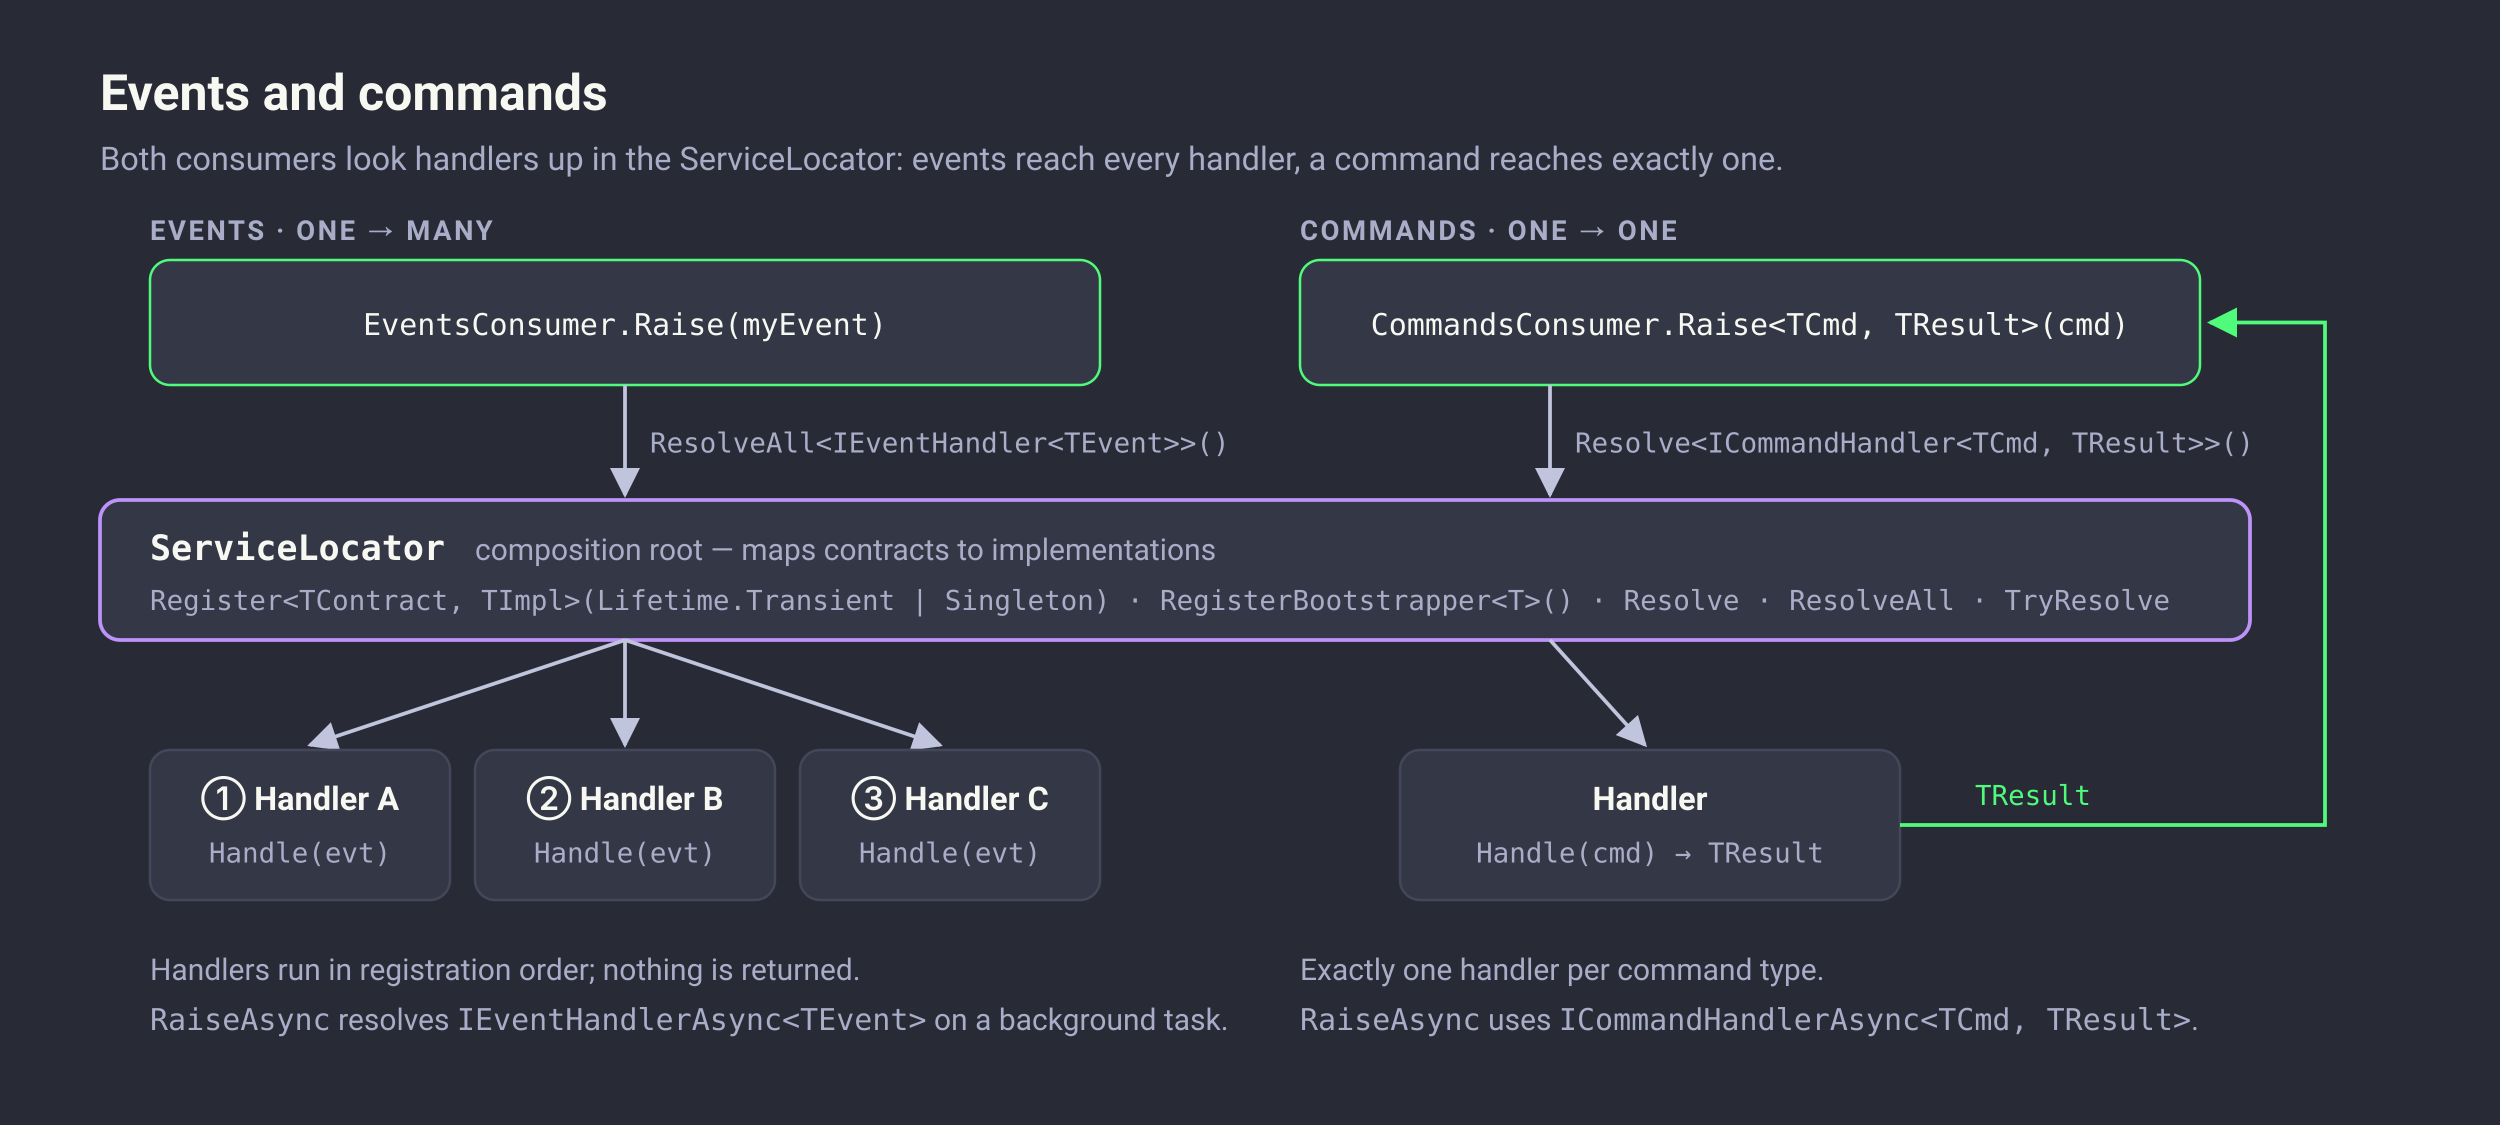
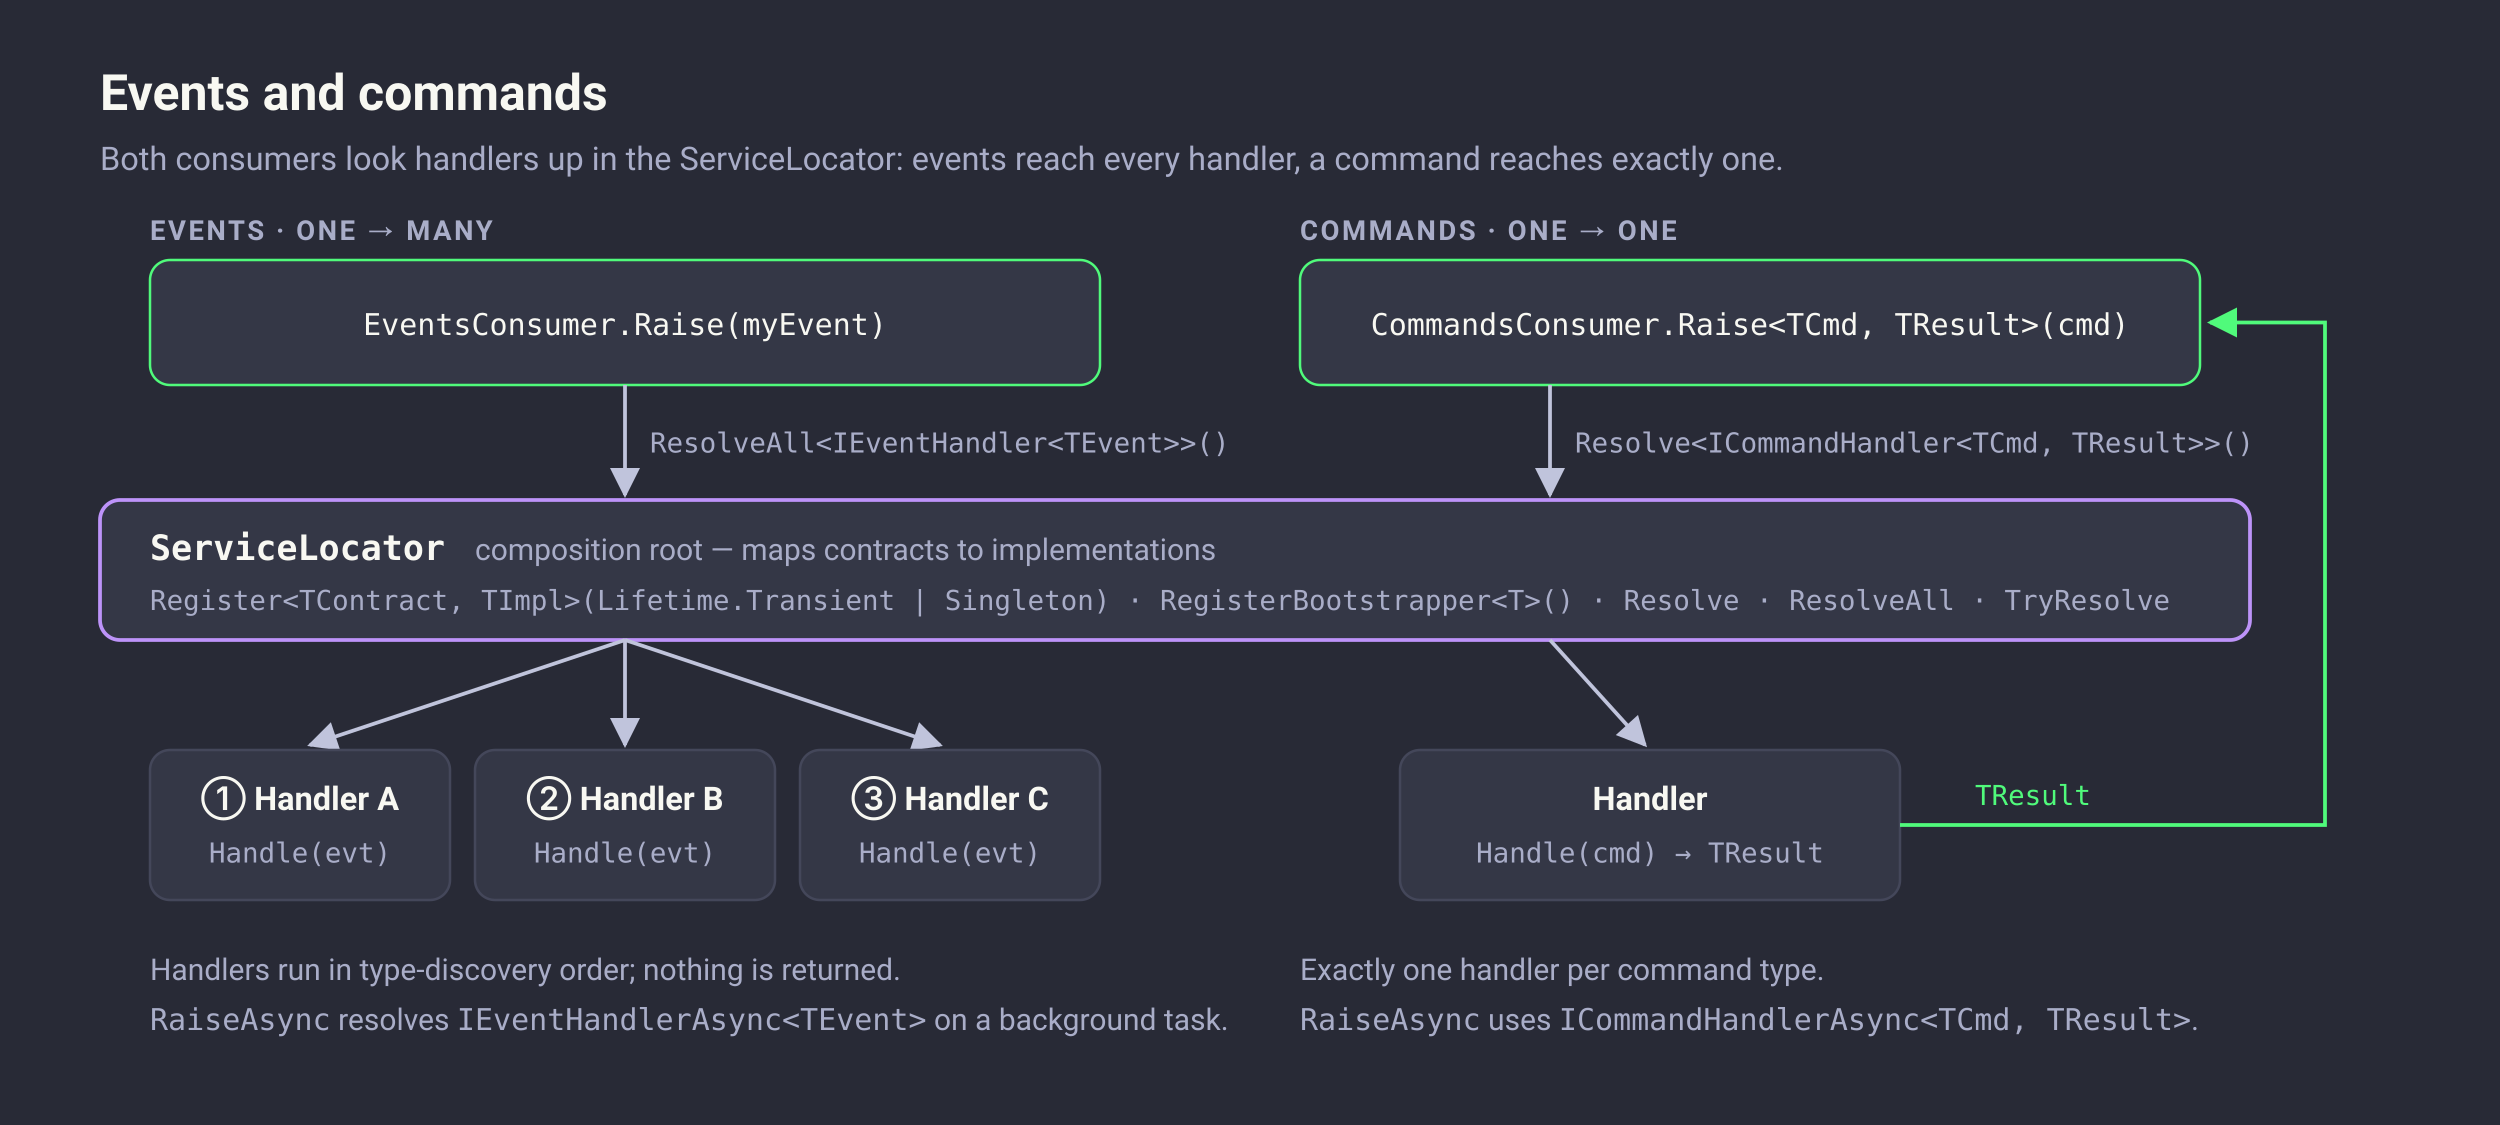
<svg xmlns="http://www.w3.org/2000/svg" width="1000" height="450" viewBox="0 0 1000 450" role="img" aria-labelledby="title desc">
  <defs>
    <marker id="arrow" viewBox="0 0 10 10" refX="9" refY="5" markerWidth="8" markerHeight="8" orient="auto-start-reverse">
      <path d="M0,0 L10,5 L0,10 z" fill="#c0c4dc" />
    </marker>
    <marker id="arrow-green" viewBox="0 0 10 10" refX="9" refY="5" markerWidth="8" markerHeight="8" orient="auto-start-reverse">
      <path d="M0,0 L10,5 L0,10 z" fill="#50fa7b" />
    </marker>
  </defs>
  <style>
    text { font-family: -apple-system, "Segoe UI", Roboto, Helvetica, Arial, sans-serif; fill: #f8f8f2; }
    .mono { font-family: "Cascadia Code", Consolas, "SF Mono", Menlo, monospace; font-variant-ligatures: none; }
    .dim { fill: #a9adc8; }
    .b { font-weight: 600; }
    .card { fill: #343746; stroke: #44475a; }
    .flow { stroke: #c0c4dc; stroke-width: 1.5; fill: none; }
  </style>
  <rect width="1000" height="450" fill="#282a36" />
  <text x="40" y="44" font-size="20" class="b">Events and commands</text>
  <text x="40" y="68" font-size="13" class="dim">Both consumers look handlers up in the ServiceLocator: events reach every handler, a command reaches exactly one.</text>
  <text x="60" y="96" font-size="11" class="b dim" letter-spacing="1">EVENTS · ONE → MANY</text>
  <text x="520" y="96" font-size="11" class="b dim" letter-spacing="1">COMMANDS · ONE → ONE</text>
  <rect x="60" y="104" width="380" height="50" rx="8" fill="#343746" stroke="#50fa7b" />
  <text x="250" y="134" font-size="12" text-anchor="middle" class="mono">EventsConsumer.Raise(myEvent)</text>
  <rect x="520" y="104" width="360" height="50" rx="8" fill="#343746" stroke="#50fa7b" />
  <text x="700" y="134" font-size="12" text-anchor="middle" class="mono">CommandsConsumer.Raise&lt;TCmd, TResult&gt;(cmd)</text>
  <line x1="250" y1="154" x2="250" y2="198" class="flow" marker-end="url(#arrow)" />
  <text x="260" y="181" font-size="11" class="mono dim">ResolveAll&lt;IEventHandler&lt;TEvent&gt;&gt;()</text>
  <line x1="620" y1="154" x2="620" y2="198" class="flow" marker-end="url(#arrow)" />
  <text x="630" y="181" font-size="11" class="mono dim">Resolve&lt;ICommandHandler&lt;TCmd, TResult&gt;&gt;()</text>
  <rect x="40" y="200" width="860" height="56" rx="8" fill="#343746" stroke="#bd93f9" stroke-width="1.5" />
  <text x="60" y="224" font-size="14" class="b mono">ServiceLocator</text>
  <text x="190" y="224" font-size="12" class="dim">composition root — maps contracts to implementations</text>
  <text x="60" y="244" font-size="11" class="mono dim">Register&lt;TContract, TImpl&gt;(Lifetime.Transient | Singleton) · RegisterBootstrapper&lt;T&gt;() · Resolve · ResolveAll · TryResolve</text>
  <line x1="250" y1="256" x2="124" y2="298" class="flow" marker-end="url(#arrow)" />
  <line x1="250" y1="256" x2="250" y2="298" class="flow" marker-end="url(#arrow)" />
  <line x1="250" y1="256" x2="376" y2="298" class="flow" marker-end="url(#arrow)" />
  <rect x="60" y="300" width="120" height="60" rx="8" class="card" />
  <text x="120" y="324" font-size="13" text-anchor="middle" class="b">① Handler A</text>
  <text x="120" y="345" font-size="11" text-anchor="middle" class="mono dim">Handle(evt)</text>
  <rect x="190" y="300" width="120" height="60" rx="8" class="card" />
  <text x="250" y="324" font-size="13" text-anchor="middle" class="b">② Handler B</text>
  <text x="250" y="345" font-size="11" text-anchor="middle" class="mono dim">Handle(evt)</text>
  <rect x="320" y="300" width="120" height="60" rx="8" class="card" />
  <text x="380" y="324" font-size="13" text-anchor="middle" class="b">③ Handler C</text>
  <text x="380" y="345" font-size="11" text-anchor="middle" class="mono dim">Handle(evt)</text>
-   <text x="60" y="392" font-size="12" class="dim">Handlers run in registration order; nothing is returned.</text>
+   <text x="60" y="392" font-size="12" class="dim">Handlers run in type-discovery order; nothing is returned.</text>
  <text x="60" y="412" font-size="12" class="dim">
    <tspan class="mono">RaiseAsync</tspan> resolves <tspan class="mono">IEventHandlerAsync&lt;TEvent&gt;</tspan> on a background task.</text>
  <line x1="620" y1="256" x2="658" y2="298" class="flow" marker-end="url(#arrow)" />
  <rect x="560" y="300" width="200" height="60" rx="8" class="card" />
  <text x="660" y="324" font-size="13" text-anchor="middle" class="b">Handler</text>
  <text x="660" y="345" font-size="11" text-anchor="middle" class="mono dim">Handle(cmd) → TResult</text>
  <path d="M760,330 L930,330 L930,129 L884,129" fill="none" stroke="#50fa7b" stroke-width="1.5" marker-end="url(#arrow-green)" />
  <text x="790" y="322" font-size="11" class="mono" style="fill:#50fa7b">TResult</text>
  <text x="520" y="392" font-size="12" class="dim">Exactly one handler per command type.</text>
  <text x="520" y="412" font-size="12" class="dim">
    <tspan class="mono">RaiseAsync</tspan> uses <tspan class="mono">ICommandHandlerAsync&lt;TCmd, TResult&gt;</tspan>.</text>
</svg>
